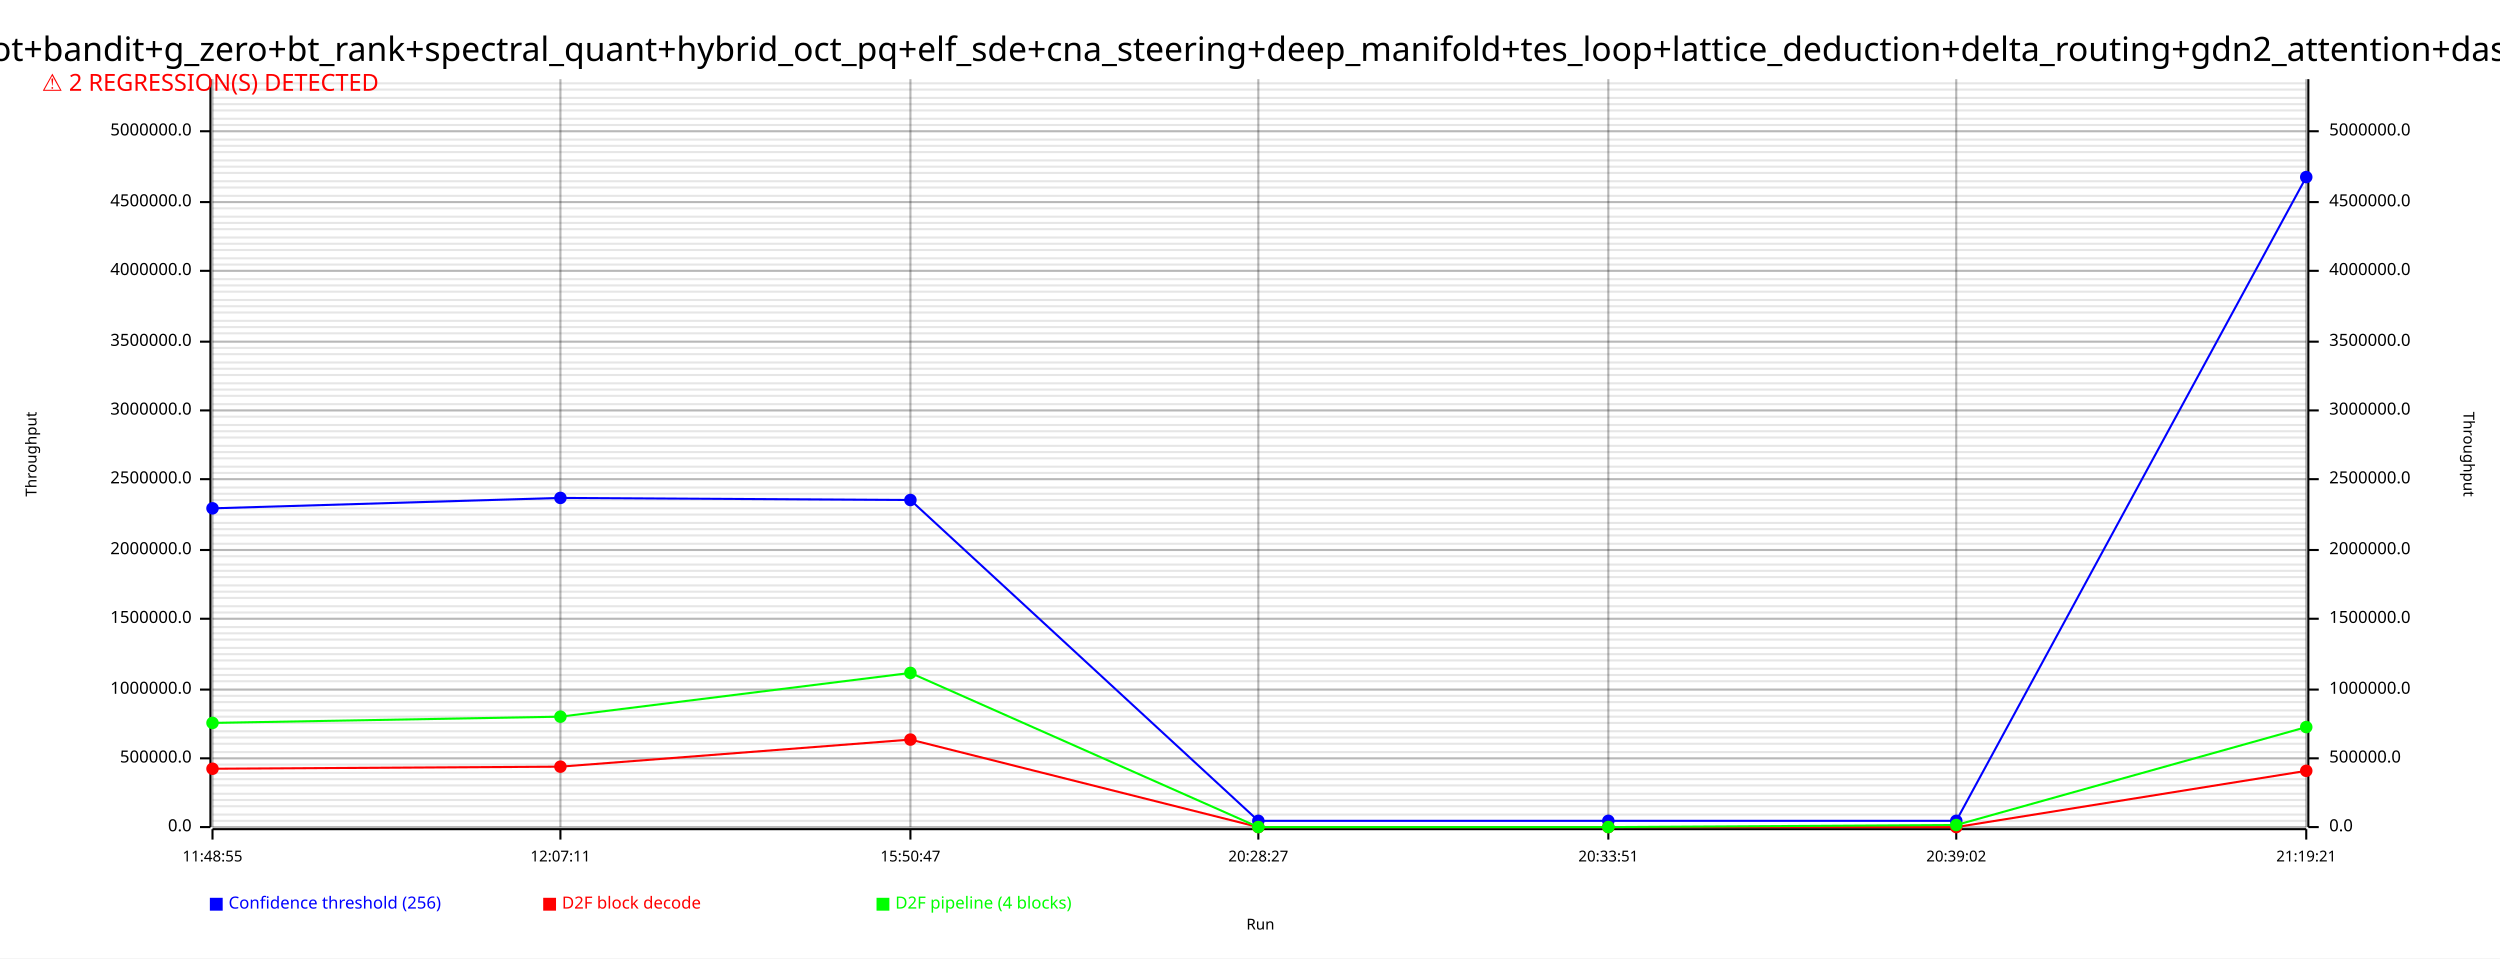
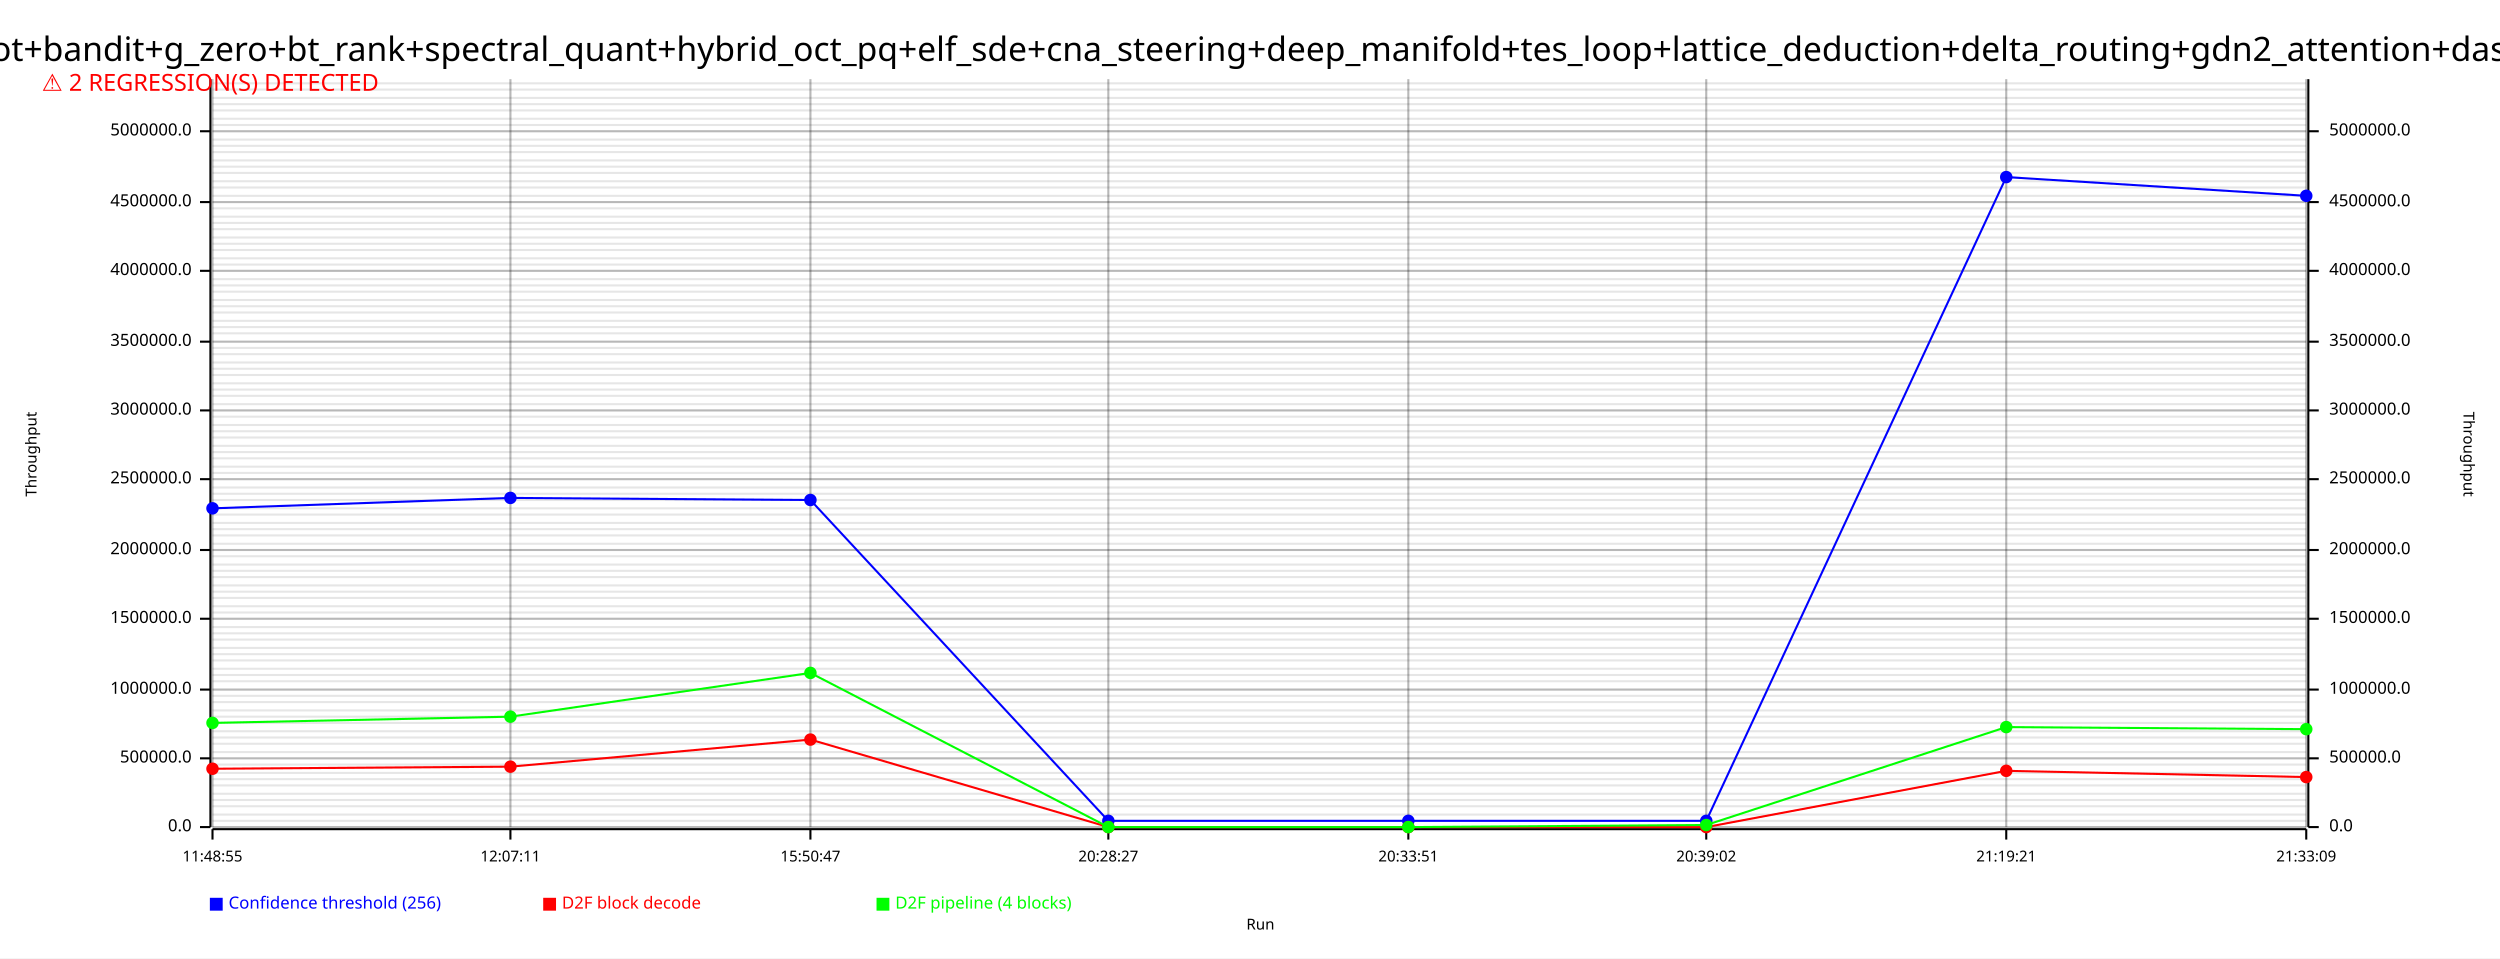
<svg xmlns="http://www.w3.org/2000/svg" width="1200" height="460" viewBox="0 0 1200 460">
  <rect x="0" y="0" width="1200" height="460" opacity="1" fill="#FFFFFF" stroke="none" />
  <text x="600" y="17" dy="0.76em" text-anchor="middle" font-family="sans-serif" font-size="16.129" opacity="1" fill="#000000">
Diff — Time Series [sparse_mlp+domain_latent+ppot+bandit+g_zero+bt_rank+spectral_quant+hybrid_oct_pq+elf_sde+cna_steering+deep_manifold+tes_loop+lattice_deduction+delta_routing+gdn2_attention+dash_attn+dreamer+lt2_looped+plasma_path+tf_loop]
</text>
  <line opacity="0.1" stroke="#000000" stroke-width="1" x1="102" y1="397" x2="102" y2="38" />
-   <line opacity="0.1" stroke="#000000" stroke-width="1" x1="269" y1="397" x2="269" y2="38" />
-   <line opacity="0.1" stroke="#000000" stroke-width="1" x1="437" y1="397" x2="437" y2="38" />
-   <line opacity="0.1" stroke="#000000" stroke-width="1" x1="604" y1="397" x2="604" y2="38" />
-   <line opacity="0.1" stroke="#000000" stroke-width="1" x1="772" y1="397" x2="772" y2="38" />
-   <line opacity="0.1" stroke="#000000" stroke-width="1" x1="939" y1="397" x2="939" y2="38" />
+   <line opacity="0.1" stroke="#000000" stroke-width="1" x1="245" y1="397" x2="245" y2="38" />
+   <line opacity="0.1" stroke="#000000" stroke-width="1" x1="389" y1="397" x2="389" y2="38" />
+   <line opacity="0.1" stroke="#000000" stroke-width="1" x1="532" y1="397" x2="532" y2="38" />
+   <line opacity="0.1" stroke="#000000" stroke-width="1" x1="676" y1="397" x2="676" y2="38" />
+   <line opacity="0.1" stroke="#000000" stroke-width="1" x1="819" y1="397" x2="819" y2="38" />
+   <line opacity="0.1" stroke="#000000" stroke-width="1" x1="963" y1="397" x2="963" y2="38" />
  <line opacity="0.1" stroke="#000000" stroke-width="1" x1="1107" y1="397" x2="1107" y2="38" />
  <line opacity="0.1" stroke="#000000" stroke-width="1" x1="102" y1="397" x2="1107" y2="397" />
  <line opacity="0.1" stroke="#000000" stroke-width="1" x1="102" y1="394" x2="1107" y2="394" />
  <line opacity="0.1" stroke="#000000" stroke-width="1" x1="102" y1="391" x2="1107" y2="391" />
  <line opacity="0.1" stroke="#000000" stroke-width="1" x1="102" y1="387" x2="1107" y2="387" />
  <line opacity="0.1" stroke="#000000" stroke-width="1" x1="102" y1="384" x2="1107" y2="384" />
  <line opacity="0.1" stroke="#000000" stroke-width="1" x1="102" y1="381" x2="1107" y2="381" />
  <line opacity="0.1" stroke="#000000" stroke-width="1" x1="102" y1="377" x2="1107" y2="377" />
  <line opacity="0.1" stroke="#000000" stroke-width="1" x1="102" y1="374" x2="1107" y2="374" />
  <line opacity="0.1" stroke="#000000" stroke-width="1" x1="102" y1="371" x2="1107" y2="371" />
  <line opacity="0.1" stroke="#000000" stroke-width="1" x1="102" y1="367" x2="1107" y2="367" />
  <line opacity="0.1" stroke="#000000" stroke-width="1" x1="102" y1="364" x2="1107" y2="364" />
  <line opacity="0.1" stroke="#000000" stroke-width="1" x1="102" y1="361" x2="1107" y2="361" />
  <line opacity="0.1" stroke="#000000" stroke-width="1" x1="102" y1="357" x2="1107" y2="357" />
  <line opacity="0.1" stroke="#000000" stroke-width="1" x1="102" y1="354" x2="1107" y2="354" />
  <line opacity="0.1" stroke="#000000" stroke-width="1" x1="102" y1="351" x2="1107" y2="351" />
  <line opacity="0.1" stroke="#000000" stroke-width="1" x1="102" y1="347" x2="1107" y2="347" />
  <line opacity="0.1" stroke="#000000" stroke-width="1" x1="102" y1="344" x2="1107" y2="344" />
  <line opacity="0.1" stroke="#000000" stroke-width="1" x1="102" y1="341" x2="1107" y2="341" />
  <line opacity="0.1" stroke="#000000" stroke-width="1" x1="102" y1="337" x2="1107" y2="337" />
  <line opacity="0.1" stroke="#000000" stroke-width="1" x1="102" y1="334" x2="1107" y2="334" />
  <line opacity="0.1" stroke="#000000" stroke-width="1" x1="102" y1="331" x2="1107" y2="331" />
  <line opacity="0.1" stroke="#000000" stroke-width="1" x1="102" y1="327" x2="1107" y2="327" />
  <line opacity="0.1" stroke="#000000" stroke-width="1" x1="102" y1="324" x2="1107" y2="324" />
  <line opacity="0.1" stroke="#000000" stroke-width="1" x1="102" y1="321" x2="1107" y2="321" />
  <line opacity="0.1" stroke="#000000" stroke-width="1" x1="102" y1="317" x2="1107" y2="317" />
  <line opacity="0.1" stroke="#000000" stroke-width="1" x1="102" y1="314" x2="1107" y2="314" />
  <line opacity="0.1" stroke="#000000" stroke-width="1" x1="102" y1="311" x2="1107" y2="311" />
  <line opacity="0.1" stroke="#000000" stroke-width="1" x1="102" y1="307" x2="1107" y2="307" />
  <line opacity="0.1" stroke="#000000" stroke-width="1" x1="102" y1="304" x2="1107" y2="304" />
  <line opacity="0.1" stroke="#000000" stroke-width="1" x1="102" y1="301" x2="1107" y2="301" />
  <line opacity="0.1" stroke="#000000" stroke-width="1" x1="102" y1="297" x2="1107" y2="297" />
  <line opacity="0.1" stroke="#000000" stroke-width="1" x1="102" y1="294" x2="1107" y2="294" />
  <line opacity="0.1" stroke="#000000" stroke-width="1" x1="102" y1="291" x2="1107" y2="291" />
  <line opacity="0.1" stroke="#000000" stroke-width="1" x1="102" y1="287" x2="1107" y2="287" />
  <line opacity="0.1" stroke="#000000" stroke-width="1" x1="102" y1="284" x2="1107" y2="284" />
  <line opacity="0.1" stroke="#000000" stroke-width="1" x1="102" y1="281" x2="1107" y2="281" />
  <line opacity="0.1" stroke="#000000" stroke-width="1" x1="102" y1="277" x2="1107" y2="277" />
  <line opacity="0.1" stroke="#000000" stroke-width="1" x1="102" y1="274" x2="1107" y2="274" />
  <line opacity="0.1" stroke="#000000" stroke-width="1" x1="102" y1="271" x2="1107" y2="271" />
  <line opacity="0.1" stroke="#000000" stroke-width="1" x1="102" y1="267" x2="1107" y2="267" />
  <line opacity="0.1" stroke="#000000" stroke-width="1" x1="102" y1="264" x2="1107" y2="264" />
  <line opacity="0.1" stroke="#000000" stroke-width="1" x1="102" y1="261" x2="1107" y2="261" />
  <line opacity="0.1" stroke="#000000" stroke-width="1" x1="102" y1="257" x2="1107" y2="257" />
  <line opacity="0.1" stroke="#000000" stroke-width="1" x1="102" y1="254" x2="1107" y2="254" />
  <line opacity="0.1" stroke="#000000" stroke-width="1" x1="102" y1="251" x2="1107" y2="251" />
  <line opacity="0.1" stroke="#000000" stroke-width="1" x1="102" y1="247" x2="1107" y2="247" />
  <line opacity="0.1" stroke="#000000" stroke-width="1" x1="102" y1="244" x2="1107" y2="244" />
  <line opacity="0.1" stroke="#000000" stroke-width="1" x1="102" y1="240" x2="1107" y2="240" />
  <line opacity="0.1" stroke="#000000" stroke-width="1" x1="102" y1="237" x2="1107" y2="237" />
  <line opacity="0.1" stroke="#000000" stroke-width="1" x1="102" y1="234" x2="1107" y2="234" />
  <line opacity="0.1" stroke="#000000" stroke-width="1" x1="102" y1="230" x2="1107" y2="230" />
  <line opacity="0.1" stroke="#000000" stroke-width="1" x1="102" y1="227" x2="1107" y2="227" />
  <line opacity="0.1" stroke="#000000" stroke-width="1" x1="102" y1="224" x2="1107" y2="224" />
  <line opacity="0.1" stroke="#000000" stroke-width="1" x1="102" y1="220" x2="1107" y2="220" />
  <line opacity="0.1" stroke="#000000" stroke-width="1" x1="102" y1="217" x2="1107" y2="217" />
  <line opacity="0.1" stroke="#000000" stroke-width="1" x1="102" y1="214" x2="1107" y2="214" />
  <line opacity="0.1" stroke="#000000" stroke-width="1" x1="102" y1="210" x2="1107" y2="210" />
  <line opacity="0.1" stroke="#000000" stroke-width="1" x1="102" y1="207" x2="1107" y2="207" />
  <line opacity="0.1" stroke="#000000" stroke-width="1" x1="102" y1="204" x2="1107" y2="204" />
  <line opacity="0.1" stroke="#000000" stroke-width="1" x1="102" y1="200" x2="1107" y2="200" />
  <line opacity="0.1" stroke="#000000" stroke-width="1" x1="102" y1="197" x2="1107" y2="197" />
  <line opacity="0.1" stroke="#000000" stroke-width="1" x1="102" y1="194" x2="1107" y2="194" />
  <line opacity="0.1" stroke="#000000" stroke-width="1" x1="102" y1="190" x2="1107" y2="190" />
  <line opacity="0.1" stroke="#000000" stroke-width="1" x1="102" y1="187" x2="1107" y2="187" />
  <line opacity="0.1" stroke="#000000" stroke-width="1" x1="102" y1="184" x2="1107" y2="184" />
  <line opacity="0.1" stroke="#000000" stroke-width="1" x1="102" y1="180" x2="1107" y2="180" />
  <line opacity="0.1" stroke="#000000" stroke-width="1" x1="102" y1="177" x2="1107" y2="177" />
  <line opacity="0.1" stroke="#000000" stroke-width="1" x1="102" y1="174" x2="1107" y2="174" />
  <line opacity="0.1" stroke="#000000" stroke-width="1" x1="102" y1="170" x2="1107" y2="170" />
  <line opacity="0.1" stroke="#000000" stroke-width="1" x1="102" y1="167" x2="1107" y2="167" />
  <line opacity="0.1" stroke="#000000" stroke-width="1" x1="102" y1="164" x2="1107" y2="164" />
  <line opacity="0.1" stroke="#000000" stroke-width="1" x1="102" y1="160" x2="1107" y2="160" />
  <line opacity="0.1" stroke="#000000" stroke-width="1" x1="102" y1="157" x2="1107" y2="157" />
  <line opacity="0.1" stroke="#000000" stroke-width="1" x1="102" y1="154" x2="1107" y2="154" />
  <line opacity="0.1" stroke="#000000" stroke-width="1" x1="102" y1="150" x2="1107" y2="150" />
  <line opacity="0.1" stroke="#000000" stroke-width="1" x1="102" y1="147" x2="1107" y2="147" />
  <line opacity="0.1" stroke="#000000" stroke-width="1" x1="102" y1="144" x2="1107" y2="144" />
  <line opacity="0.1" stroke="#000000" stroke-width="1" x1="102" y1="140" x2="1107" y2="140" />
  <line opacity="0.1" stroke="#000000" stroke-width="1" x1="102" y1="137" x2="1107" y2="137" />
  <line opacity="0.1" stroke="#000000" stroke-width="1" x1="102" y1="134" x2="1107" y2="134" />
  <line opacity="0.1" stroke="#000000" stroke-width="1" x1="102" y1="130" x2="1107" y2="130" />
  <line opacity="0.1" stroke="#000000" stroke-width="1" x1="102" y1="127" x2="1107" y2="127" />
  <line opacity="0.1" stroke="#000000" stroke-width="1" x1="102" y1="124" x2="1107" y2="124" />
  <line opacity="0.1" stroke="#000000" stroke-width="1" x1="102" y1="120" x2="1107" y2="120" />
  <line opacity="0.1" stroke="#000000" stroke-width="1" x1="102" y1="117" x2="1107" y2="117" />
  <line opacity="0.1" stroke="#000000" stroke-width="1" x1="102" y1="114" x2="1107" y2="114" />
  <line opacity="0.1" stroke="#000000" stroke-width="1" x1="102" y1="110" x2="1107" y2="110" />
  <line opacity="0.1" stroke="#000000" stroke-width="1" x1="102" y1="107" x2="1107" y2="107" />
  <line opacity="0.1" stroke="#000000" stroke-width="1" x1="102" y1="104" x2="1107" y2="104" />
  <line opacity="0.1" stroke="#000000" stroke-width="1" x1="102" y1="100" x2="1107" y2="100" />
  <line opacity="0.1" stroke="#000000" stroke-width="1" x1="102" y1="97" x2="1107" y2="97" />
  <line opacity="0.1" stroke="#000000" stroke-width="1" x1="102" y1="94" x2="1107" y2="94" />
  <line opacity="0.1" stroke="#000000" stroke-width="1" x1="102" y1="90" x2="1107" y2="90" />
  <line opacity="0.1" stroke="#000000" stroke-width="1" x1="102" y1="87" x2="1107" y2="87" />
  <line opacity="0.1" stroke="#000000" stroke-width="1" x1="102" y1="83" x2="1107" y2="83" />
  <line opacity="0.1" stroke="#000000" stroke-width="1" x1="102" y1="80" x2="1107" y2="80" />
  <line opacity="0.1" stroke="#000000" stroke-width="1" x1="102" y1="77" x2="1107" y2="77" />
  <line opacity="0.1" stroke="#000000" stroke-width="1" x1="102" y1="73" x2="1107" y2="73" />
  <line opacity="0.1" stroke="#000000" stroke-width="1" x1="102" y1="70" x2="1107" y2="70" />
  <line opacity="0.1" stroke="#000000" stroke-width="1" x1="102" y1="67" x2="1107" y2="67" />
  <line opacity="0.1" stroke="#000000" stroke-width="1" x1="102" y1="63" x2="1107" y2="63" />
  <line opacity="0.1" stroke="#000000" stroke-width="1" x1="102" y1="60" x2="1107" y2="60" />
  <line opacity="0.1" stroke="#000000" stroke-width="1" x1="102" y1="57" x2="1107" y2="57" />
  <line opacity="0.1" stroke="#000000" stroke-width="1" x1="102" y1="53" x2="1107" y2="53" />
  <line opacity="0.1" stroke="#000000" stroke-width="1" x1="102" y1="50" x2="1107" y2="50" />
  <line opacity="0.1" stroke="#000000" stroke-width="1" x1="102" y1="47" x2="1107" y2="47" />
  <line opacity="0.1" stroke="#000000" stroke-width="1" x1="102" y1="43" x2="1107" y2="43" />
  <line opacity="0.1" stroke="#000000" stroke-width="1" x1="102" y1="40" x2="1107" y2="40" />
  <text x="12" y="218" dy="0.76em" text-anchor="middle" font-family="sans-serif" font-size="7.258" opacity="1" fill="#000000" transform="rotate(270, 12, 218)">
Throughput
</text>
  <text x="605" y="448" dy="-0.5ex" text-anchor="middle" font-family="sans-serif" font-size="7.258" opacity="1" fill="#000000">
Run
</text>
  <text x="1188" y="218" dy="0.76em" text-anchor="middle" font-family="sans-serif" font-size="7.258" opacity="1" fill="#000000" transform="rotate(90, 1188, 218)">
Throughput
</text>
  <line opacity="0.2" stroke="#000000" stroke-width="1" x1="102" y1="397" x2="102" y2="38" />
-   <line opacity="0.2" stroke="#000000" stroke-width="1" x1="269" y1="397" x2="269" y2="38" />
-   <line opacity="0.2" stroke="#000000" stroke-width="1" x1="437" y1="397" x2="437" y2="38" />
-   <line opacity="0.2" stroke="#000000" stroke-width="1" x1="604" y1="397" x2="604" y2="38" />
-   <line opacity="0.2" stroke="#000000" stroke-width="1" x1="772" y1="397" x2="772" y2="38" />
-   <line opacity="0.2" stroke="#000000" stroke-width="1" x1="939" y1="397" x2="939" y2="38" />
+   <line opacity="0.2" stroke="#000000" stroke-width="1" x1="245" y1="397" x2="245" y2="38" />
+   <line opacity="0.2" stroke="#000000" stroke-width="1" x1="389" y1="397" x2="389" y2="38" />
+   <line opacity="0.2" stroke="#000000" stroke-width="1" x1="532" y1="397" x2="532" y2="38" />
+   <line opacity="0.2" stroke="#000000" stroke-width="1" x1="676" y1="397" x2="676" y2="38" />
+   <line opacity="0.2" stroke="#000000" stroke-width="1" x1="819" y1="397" x2="819" y2="38" />
+   <line opacity="0.2" stroke="#000000" stroke-width="1" x1="963" y1="397" x2="963" y2="38" />
  <line opacity="0.2" stroke="#000000" stroke-width="1" x1="1107" y1="397" x2="1107" y2="38" />
  <line opacity="0.2" stroke="#000000" stroke-width="1" x1="102" y1="397" x2="1107" y2="397" />
  <line opacity="0.2" stroke="#000000" stroke-width="1" x1="102" y1="364" x2="1107" y2="364" />
  <line opacity="0.2" stroke="#000000" stroke-width="1" x1="102" y1="331" x2="1107" y2="331" />
  <line opacity="0.2" stroke="#000000" stroke-width="1" x1="102" y1="297" x2="1107" y2="297" />
  <line opacity="0.2" stroke="#000000" stroke-width="1" x1="102" y1="264" x2="1107" y2="264" />
  <line opacity="0.2" stroke="#000000" stroke-width="1" x1="102" y1="230" x2="1107" y2="230" />
  <line opacity="0.2" stroke="#000000" stroke-width="1" x1="102" y1="197" x2="1107" y2="197" />
  <line opacity="0.2" stroke="#000000" stroke-width="1" x1="102" y1="164" x2="1107" y2="164" />
  <line opacity="0.2" stroke="#000000" stroke-width="1" x1="102" y1="130" x2="1107" y2="130" />
  <line opacity="0.2" stroke="#000000" stroke-width="1" x1="102" y1="97" x2="1107" y2="97" />
  <line opacity="0.2" stroke="#000000" stroke-width="1" x1="102" y1="63" x2="1107" y2="63" />
  <polyline fill="none" opacity="1" stroke="#000000" stroke-width="1" points="101,38 101,397 " />
  <text x="92" y="397" dy="0.5ex" text-anchor="end" font-family="sans-serif" font-size="8.065" opacity="1" fill="#000000">
0.0
</text>
  <polyline fill="none" opacity="1" stroke="#000000" stroke-width="1" points="96,397 101,397 " />
  <text x="92" y="364" dy="0.5ex" text-anchor="end" font-family="sans-serif" font-size="8.065" opacity="1" fill="#000000">
500000.0
</text>
  <polyline fill="none" opacity="1" stroke="#000000" stroke-width="1" points="96,364 101,364 " />
  <text x="92" y="331" dy="0.5ex" text-anchor="end" font-family="sans-serif" font-size="8.065" opacity="1" fill="#000000">
1000000.0
</text>
  <polyline fill="none" opacity="1" stroke="#000000" stroke-width="1" points="96,331 101,331 " />
  <text x="92" y="297" dy="0.5ex" text-anchor="end" font-family="sans-serif" font-size="8.065" opacity="1" fill="#000000">
1500000.0
</text>
  <polyline fill="none" opacity="1" stroke="#000000" stroke-width="1" points="96,297 101,297 " />
  <text x="92" y="264" dy="0.5ex" text-anchor="end" font-family="sans-serif" font-size="8.065" opacity="1" fill="#000000">
2000000.0
</text>
  <polyline fill="none" opacity="1" stroke="#000000" stroke-width="1" points="96,264 101,264 " />
  <text x="92" y="230" dy="0.5ex" text-anchor="end" font-family="sans-serif" font-size="8.065" opacity="1" fill="#000000">
2500000.0
</text>
  <polyline fill="none" opacity="1" stroke="#000000" stroke-width="1" points="96,230 101,230 " />
  <text x="92" y="197" dy="0.5ex" text-anchor="end" font-family="sans-serif" font-size="8.065" opacity="1" fill="#000000">
3000000.0
</text>
  <polyline fill="none" opacity="1" stroke="#000000" stroke-width="1" points="96,197 101,197 " />
  <text x="92" y="164" dy="0.5ex" text-anchor="end" font-family="sans-serif" font-size="8.065" opacity="1" fill="#000000">
3500000.0
</text>
  <polyline fill="none" opacity="1" stroke="#000000" stroke-width="1" points="96,164 101,164 " />
  <text x="92" y="130" dy="0.5ex" text-anchor="end" font-family="sans-serif" font-size="8.065" opacity="1" fill="#000000">
4000000.0
</text>
  <polyline fill="none" opacity="1" stroke="#000000" stroke-width="1" points="96,130 101,130 " />
  <text x="92" y="97" dy="0.5ex" text-anchor="end" font-family="sans-serif" font-size="8.065" opacity="1" fill="#000000">
4500000.0
</text>
  <polyline fill="none" opacity="1" stroke="#000000" stroke-width="1" points="96,97 101,97 " />
  <text x="92" y="63" dy="0.5ex" text-anchor="end" font-family="sans-serif" font-size="8.065" opacity="1" fill="#000000">
5000000.0
</text>
  <polyline fill="none" opacity="1" stroke="#000000" stroke-width="1" points="96,63 101,63 " />
  <polyline fill="none" opacity="1" stroke="#000000" stroke-width="1" points="102,398 1107,398 " />
  <text x="102" y="408" dy="0.76em" text-anchor="middle" font-family="sans-serif" font-size="7.258" opacity="1" fill="#000000">
11:48:55
</text>
  <polyline fill="none" opacity="1" stroke="#000000" stroke-width="1" points="102,398 102,403 " />
-   <text x="269" y="408" dy="0.76em" text-anchor="middle" font-family="sans-serif" font-size="7.258" opacity="1" fill="#000000">
+   <text x="245" y="408" dy="0.76em" text-anchor="middle" font-family="sans-serif" font-size="7.258" opacity="1" fill="#000000">
12:07:11
</text>
-   <polyline fill="none" opacity="1" stroke="#000000" stroke-width="1" points="269,398 269,403 " />
-   <text x="437" y="408" dy="0.76em" text-anchor="middle" font-family="sans-serif" font-size="7.258" opacity="1" fill="#000000">
+   <polyline fill="none" opacity="1" stroke="#000000" stroke-width="1" points="245,398 245,403 " />
+   <text x="389" y="408" dy="0.76em" text-anchor="middle" font-family="sans-serif" font-size="7.258" opacity="1" fill="#000000">
15:50:47
</text>
-   <polyline fill="none" opacity="1" stroke="#000000" stroke-width="1" points="437,398 437,403 " />
-   <text x="604" y="408" dy="0.76em" text-anchor="middle" font-family="sans-serif" font-size="7.258" opacity="1" fill="#000000">
+   <polyline fill="none" opacity="1" stroke="#000000" stroke-width="1" points="389,398 389,403 " />
+   <text x="532" y="408" dy="0.76em" text-anchor="middle" font-family="sans-serif" font-size="7.258" opacity="1" fill="#000000">
20:28:27
</text>
-   <polyline fill="none" opacity="1" stroke="#000000" stroke-width="1" points="604,398 604,403 " />
-   <text x="772" y="408" dy="0.76em" text-anchor="middle" font-family="sans-serif" font-size="7.258" opacity="1" fill="#000000">
+   <polyline fill="none" opacity="1" stroke="#000000" stroke-width="1" points="532,398 532,403 " />
+   <text x="676" y="408" dy="0.76em" text-anchor="middle" font-family="sans-serif" font-size="7.258" opacity="1" fill="#000000">
20:33:51
</text>
-   <polyline fill="none" opacity="1" stroke="#000000" stroke-width="1" points="772,398 772,403 " />
-   <text x="939" y="408" dy="0.76em" text-anchor="middle" font-family="sans-serif" font-size="7.258" opacity="1" fill="#000000">
+   <polyline fill="none" opacity="1" stroke="#000000" stroke-width="1" points="676,398 676,403 " />
+   <text x="819" y="408" dy="0.76em" text-anchor="middle" font-family="sans-serif" font-size="7.258" opacity="1" fill="#000000">
20:39:02
</text>
-   <polyline fill="none" opacity="1" stroke="#000000" stroke-width="1" points="939,398 939,403 " />
+   <polyline fill="none" opacity="1" stroke="#000000" stroke-width="1" points="819,398 819,403 " />
+   <text x="963" y="408" dy="0.76em" text-anchor="middle" font-family="sans-serif" font-size="7.258" opacity="1" fill="#000000">
+ 21:19:21
+ </text>
+   <polyline fill="none" opacity="1" stroke="#000000" stroke-width="1" points="963,398 963,403 " />
  <text x="1107" y="408" dy="0.76em" text-anchor="middle" font-family="sans-serif" font-size="7.258" opacity="1" fill="#000000">
- 21:19:21
+ 21:33:09
</text>
  <polyline fill="none" opacity="1" stroke="#000000" stroke-width="1" points="1107,398 1107,403 " />
  <polyline fill="none" opacity="1" stroke="#000000" stroke-width="1" points="1108,38 1108,397 " />
  <text x="1118" y="397" dy="0.5ex" text-anchor="start" font-family="sans-serif" font-size="8.065" opacity="1" fill="#000000">
0.0
</text>
  <polyline fill="none" opacity="1" stroke="#000000" stroke-width="1" points="1108,397 1113,397 " />
  <text x="1118" y="364" dy="0.5ex" text-anchor="start" font-family="sans-serif" font-size="8.065" opacity="1" fill="#000000">
500000.0
</text>
  <polyline fill="none" opacity="1" stroke="#000000" stroke-width="1" points="1108,364 1113,364 " />
  <text x="1118" y="331" dy="0.5ex" text-anchor="start" font-family="sans-serif" font-size="8.065" opacity="1" fill="#000000">
1000000.0
</text>
  <polyline fill="none" opacity="1" stroke="#000000" stroke-width="1" points="1108,331 1113,331 " />
  <text x="1118" y="297" dy="0.5ex" text-anchor="start" font-family="sans-serif" font-size="8.065" opacity="1" fill="#000000">
1500000.0
</text>
  <polyline fill="none" opacity="1" stroke="#000000" stroke-width="1" points="1108,297 1113,297 " />
  <text x="1118" y="264" dy="0.5ex" text-anchor="start" font-family="sans-serif" font-size="8.065" opacity="1" fill="#000000">
2000000.0
</text>
  <polyline fill="none" opacity="1" stroke="#000000" stroke-width="1" points="1108,264 1113,264 " />
  <text x="1118" y="230" dy="0.5ex" text-anchor="start" font-family="sans-serif" font-size="8.065" opacity="1" fill="#000000">
2500000.0
</text>
  <polyline fill="none" opacity="1" stroke="#000000" stroke-width="1" points="1108,230 1113,230 " />
  <text x="1118" y="197" dy="0.5ex" text-anchor="start" font-family="sans-serif" font-size="8.065" opacity="1" fill="#000000">
3000000.0
</text>
  <polyline fill="none" opacity="1" stroke="#000000" stroke-width="1" points="1108,197 1113,197 " />
  <text x="1118" y="164" dy="0.5ex" text-anchor="start" font-family="sans-serif" font-size="8.065" opacity="1" fill="#000000">
3500000.0
</text>
  <polyline fill="none" opacity="1" stroke="#000000" stroke-width="1" points="1108,164 1113,164 " />
  <text x="1118" y="130" dy="0.5ex" text-anchor="start" font-family="sans-serif" font-size="8.065" opacity="1" fill="#000000">
4000000.0
</text>
  <polyline fill="none" opacity="1" stroke="#000000" stroke-width="1" points="1108,130 1113,130 " />
  <text x="1118" y="97" dy="0.5ex" text-anchor="start" font-family="sans-serif" font-size="8.065" opacity="1" fill="#000000">
4500000.0
</text>
  <polyline fill="none" opacity="1" stroke="#000000" stroke-width="1" points="1108,97 1113,97 " />
  <text x="1118" y="63" dy="0.5ex" text-anchor="start" font-family="sans-serif" font-size="8.065" opacity="1" fill="#000000">
5000000.0
</text>
  <polyline fill="none" opacity="1" stroke="#000000" stroke-width="1" points="1108,63 1113,63 " />
-   <polyline fill="none" opacity="1" stroke="#0000FF" stroke-width="1" points="102,244 269,239 437,240 604,394 772,394 939,394 1107,85 " />
+   <polyline fill="none" opacity="1" stroke="#0000FF" stroke-width="1" points="102,244 245,239 389,240 532,394 676,394 819,394 963,85 1107,94 " />
  <circle cx="102" cy="244" r="3" opacity="1" fill="#0000FF" stroke="none" stroke-width="1" />
-   <circle cx="269" cy="239" r="3" opacity="1" fill="#0000FF" stroke="none" stroke-width="1" />
-   <circle cx="437" cy="240" r="3" opacity="1" fill="#0000FF" stroke="none" stroke-width="1" />
-   <circle cx="604" cy="394" r="3" opacity="1" fill="#0000FF" stroke="none" stroke-width="1" />
-   <circle cx="772" cy="394" r="3" opacity="1" fill="#0000FF" stroke="none" stroke-width="1" />
-   <circle cx="939" cy="394" r="3" opacity="1" fill="#0000FF" stroke="none" stroke-width="1" />
-   <circle cx="1107" cy="85" r="3" opacity="1" fill="#0000FF" stroke="none" stroke-width="1" />
+   <circle cx="245" cy="239" r="3" opacity="1" fill="#0000FF" stroke="none" stroke-width="1" />
+   <circle cx="389" cy="240" r="3" opacity="1" fill="#0000FF" stroke="none" stroke-width="1" />
+   <circle cx="532" cy="394" r="3" opacity="1" fill="#0000FF" stroke="none" stroke-width="1" />
+   <circle cx="676" cy="394" r="3" opacity="1" fill="#0000FF" stroke="none" stroke-width="1" />
+   <circle cx="819" cy="394" r="3" opacity="1" fill="#0000FF" stroke="none" stroke-width="1" />
+   <circle cx="963" cy="85" r="3" opacity="1" fill="#0000FF" stroke="none" stroke-width="1" />
+   <circle cx="1107" cy="94" r="3" opacity="1" fill="#0000FF" stroke="none" stroke-width="1" />
  <text x="100" y="430" dy="0.76em" text-anchor="start" font-family="sans-serif" font-size="8.065" opacity="1" fill="#0000FF">
■ Confidence threshold (256)
</text>
-   <polyline fill="none" opacity="1" stroke="#FF0000" stroke-width="1" points="102,369 269,368 437,355 604,397 772,397 939,397 1107,370 " />
+   <polyline fill="none" opacity="1" stroke="#FF0000" stroke-width="1" points="102,369 245,368 389,355 532,397 676,397 819,397 963,370 1107,373 " />
  <circle cx="102" cy="369" r="3" opacity="1" fill="#FF0000" stroke="none" stroke-width="1" />
-   <circle cx="269" cy="368" r="3" opacity="1" fill="#FF0000" stroke="none" stroke-width="1" />
-   <circle cx="437" cy="355" r="3" opacity="1" fill="#FF0000" stroke="none" stroke-width="1" />
-   <circle cx="604" cy="397" r="3" opacity="1" fill="#FF0000" stroke="none" stroke-width="1" />
-   <circle cx="772" cy="397" r="3" opacity="1" fill="#FF0000" stroke="none" stroke-width="1" />
-   <circle cx="939" cy="397" r="3" opacity="1" fill="#FF0000" stroke="none" stroke-width="1" />
-   <circle cx="1107" cy="370" r="3" opacity="1" fill="#FF0000" stroke="none" stroke-width="1" />
+   <circle cx="245" cy="368" r="3" opacity="1" fill="#FF0000" stroke="none" stroke-width="1" />
+   <circle cx="389" cy="355" r="3" opacity="1" fill="#FF0000" stroke="none" stroke-width="1" />
+   <circle cx="532" cy="397" r="3" opacity="1" fill="#FF0000" stroke="none" stroke-width="1" />
+   <circle cx="676" cy="397" r="3" opacity="1" fill="#FF0000" stroke="none" stroke-width="1" />
+   <circle cx="819" cy="397" r="3" opacity="1" fill="#FF0000" stroke="none" stroke-width="1" />
+   <circle cx="963" cy="370" r="3" opacity="1" fill="#FF0000" stroke="none" stroke-width="1" />
+   <circle cx="1107" cy="373" r="3" opacity="1" fill="#FF0000" stroke="none" stroke-width="1" />
  <text x="260" y="430" dy="0.76em" text-anchor="start" font-family="sans-serif" font-size="8.065" opacity="1" fill="#FF0000">
■ D2F block decode
</text>
-   <polyline fill="none" opacity="1" stroke="#00FF00" stroke-width="1" points="102,347 269,344 437,323 604,397 772,397 939,396 1107,349 " />
+   <polyline fill="none" opacity="1" stroke="#00FF00" stroke-width="1" points="102,347 245,344 389,323 532,397 676,397 819,396 963,349 1107,350 " />
  <circle cx="102" cy="347" r="3" opacity="1" fill="#00FF00" stroke="none" stroke-width="1" />
-   <circle cx="269" cy="344" r="3" opacity="1" fill="#00FF00" stroke="none" stroke-width="1" />
-   <circle cx="437" cy="323" r="3" opacity="1" fill="#00FF00" stroke="none" stroke-width="1" />
-   <circle cx="604" cy="397" r="3" opacity="1" fill="#00FF00" stroke="none" stroke-width="1" />
-   <circle cx="772" cy="397" r="3" opacity="1" fill="#00FF00" stroke="none" stroke-width="1" />
-   <circle cx="939" cy="396" r="3" opacity="1" fill="#00FF00" stroke="none" stroke-width="1" />
-   <circle cx="1107" cy="349" r="3" opacity="1" fill="#00FF00" stroke="none" stroke-width="1" />
+   <circle cx="245" cy="344" r="3" opacity="1" fill="#00FF00" stroke="none" stroke-width="1" />
+   <circle cx="389" cy="323" r="3" opacity="1" fill="#00FF00" stroke="none" stroke-width="1" />
+   <circle cx="532" cy="397" r="3" opacity="1" fill="#00FF00" stroke="none" stroke-width="1" />
+   <circle cx="676" cy="397" r="3" opacity="1" fill="#00FF00" stroke="none" stroke-width="1" />
+   <circle cx="819" cy="396" r="3" opacity="1" fill="#00FF00" stroke="none" stroke-width="1" />
+   <circle cx="963" cy="349" r="3" opacity="1" fill="#00FF00" stroke="none" stroke-width="1" />
+   <circle cx="1107" cy="350" r="3" opacity="1" fill="#00FF00" stroke="none" stroke-width="1" />
  <text x="420" y="430" dy="0.76em" text-anchor="start" font-family="sans-serif" font-size="8.065" opacity="1" fill="#00FF00">
■ D2F pipeline (4 blocks)
</text>
  <text x="20" y="35" dy="0.76em" text-anchor="start" font-family="sans-serif" font-size="11.29" opacity="1" fill="#FF0000">
⚠ 2 REGRESSION(S) DETECTED
</text>
</svg>
